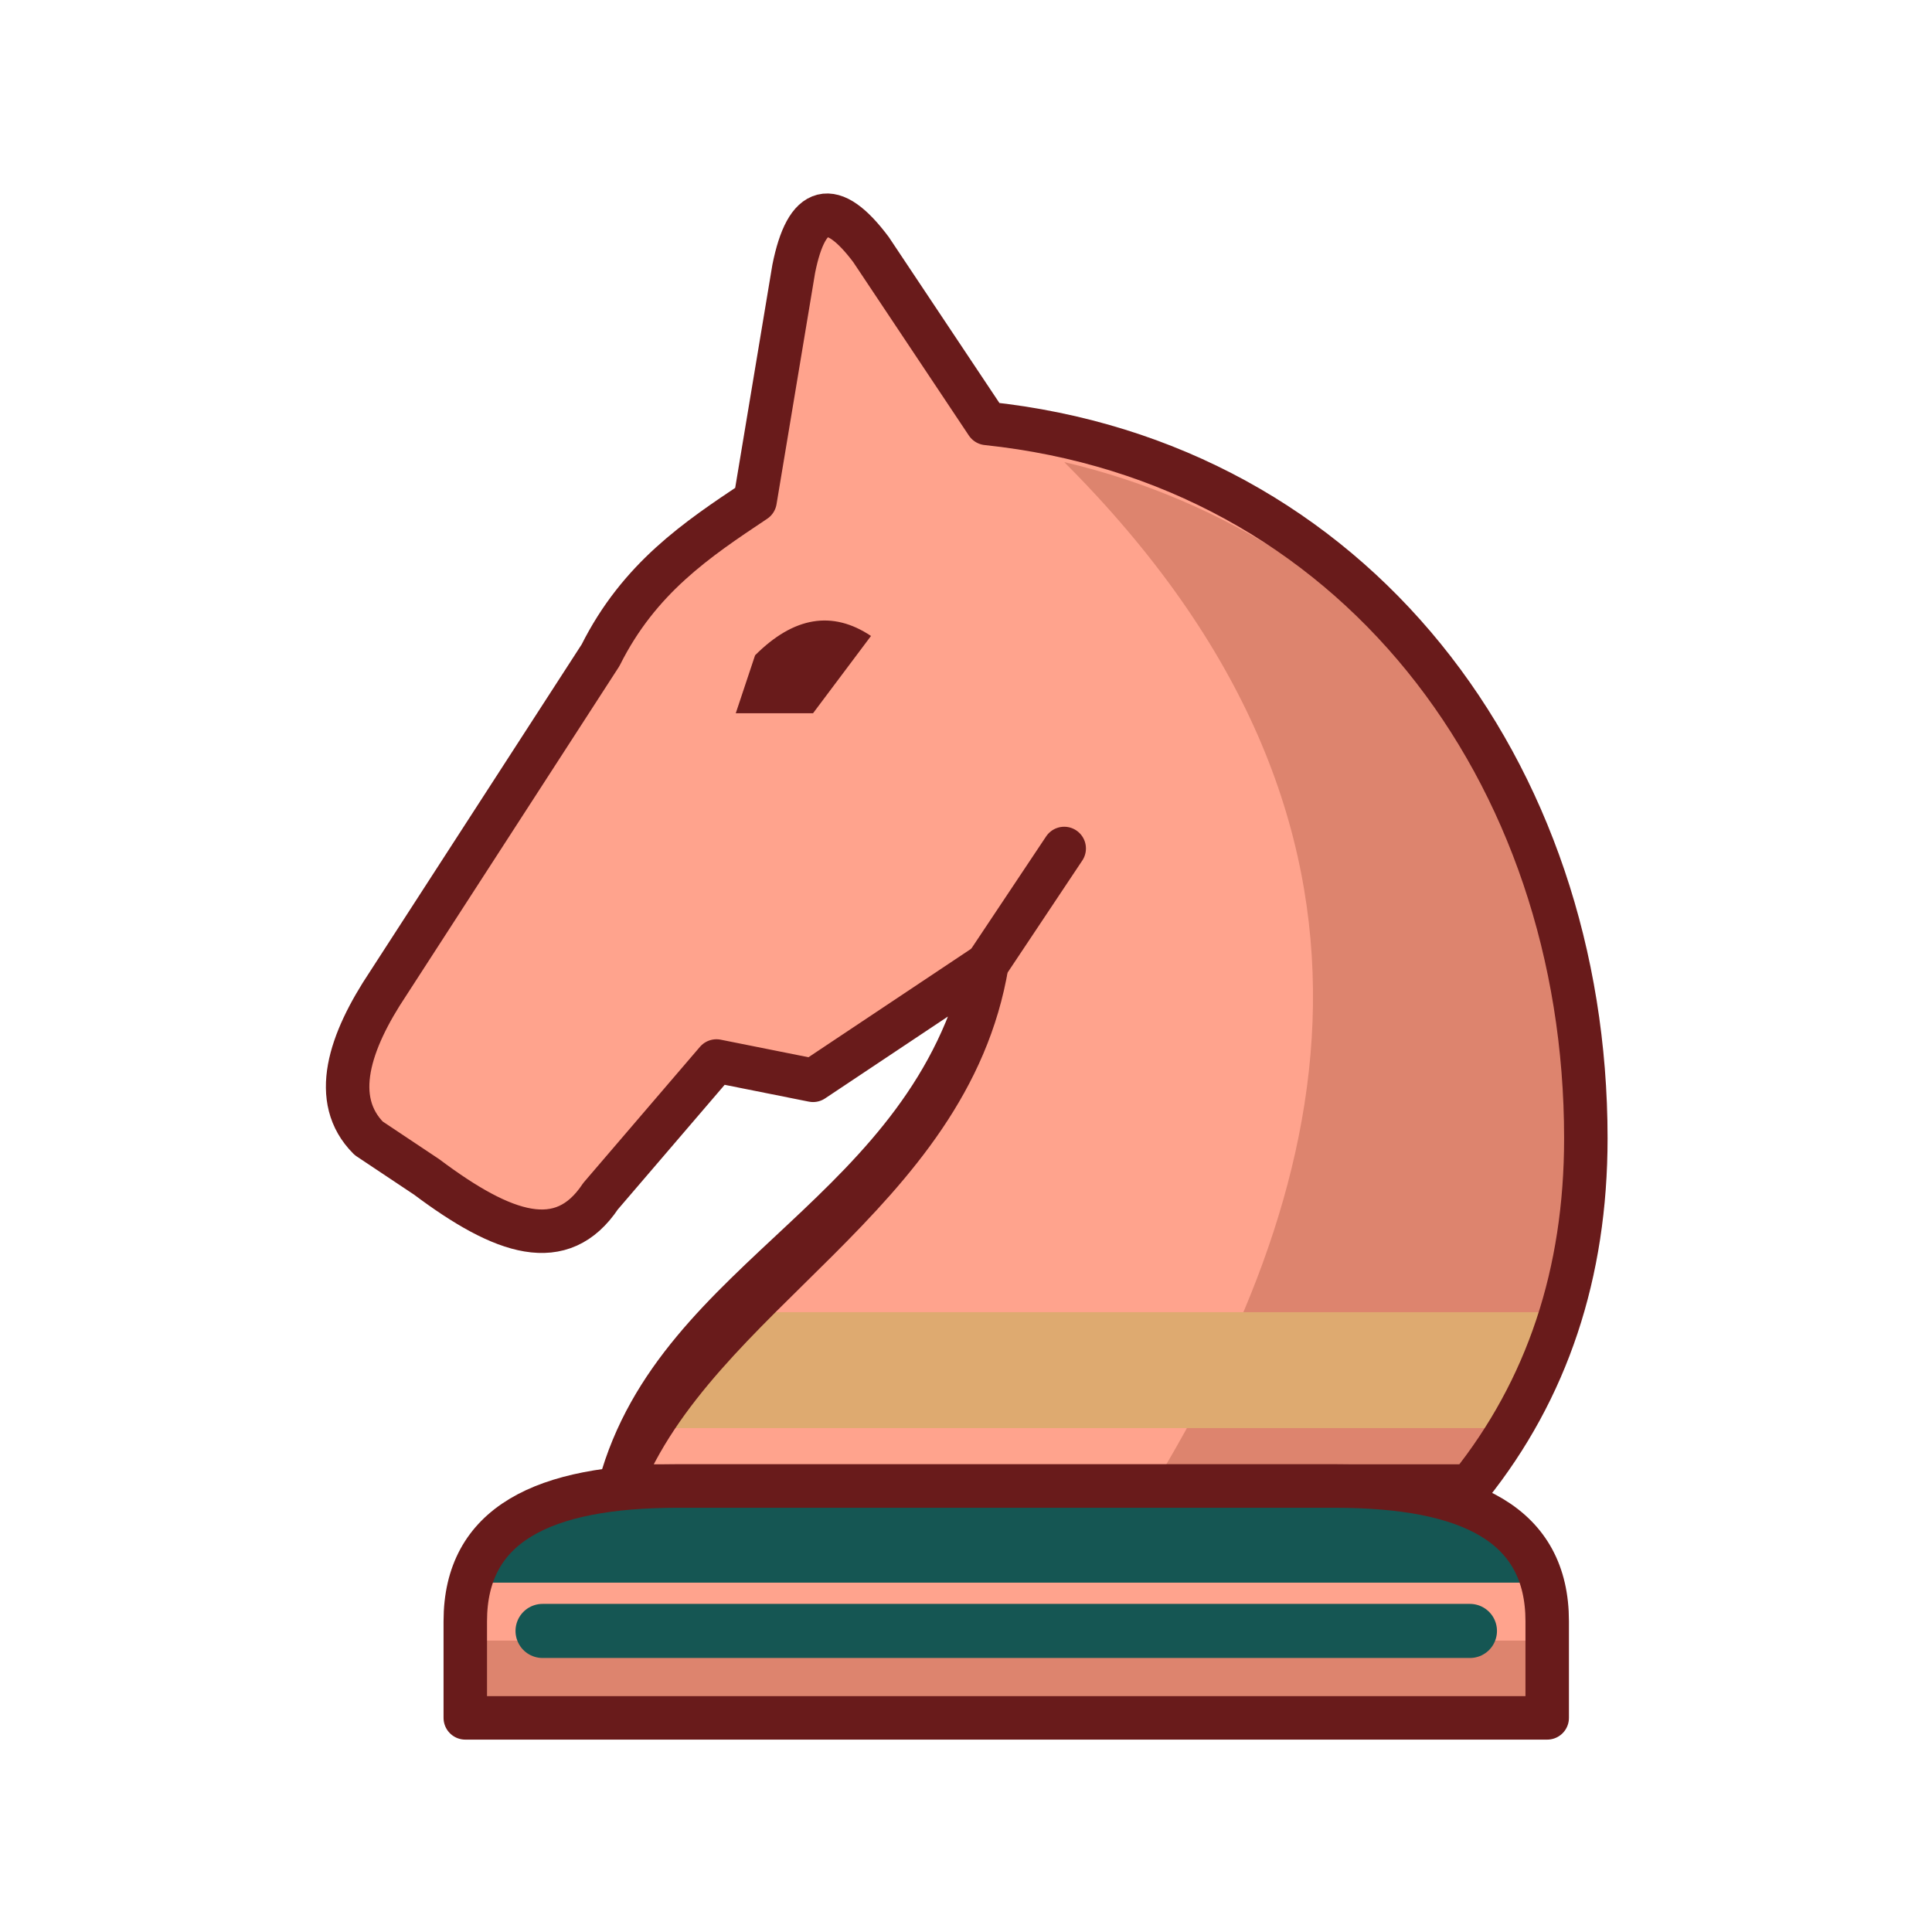
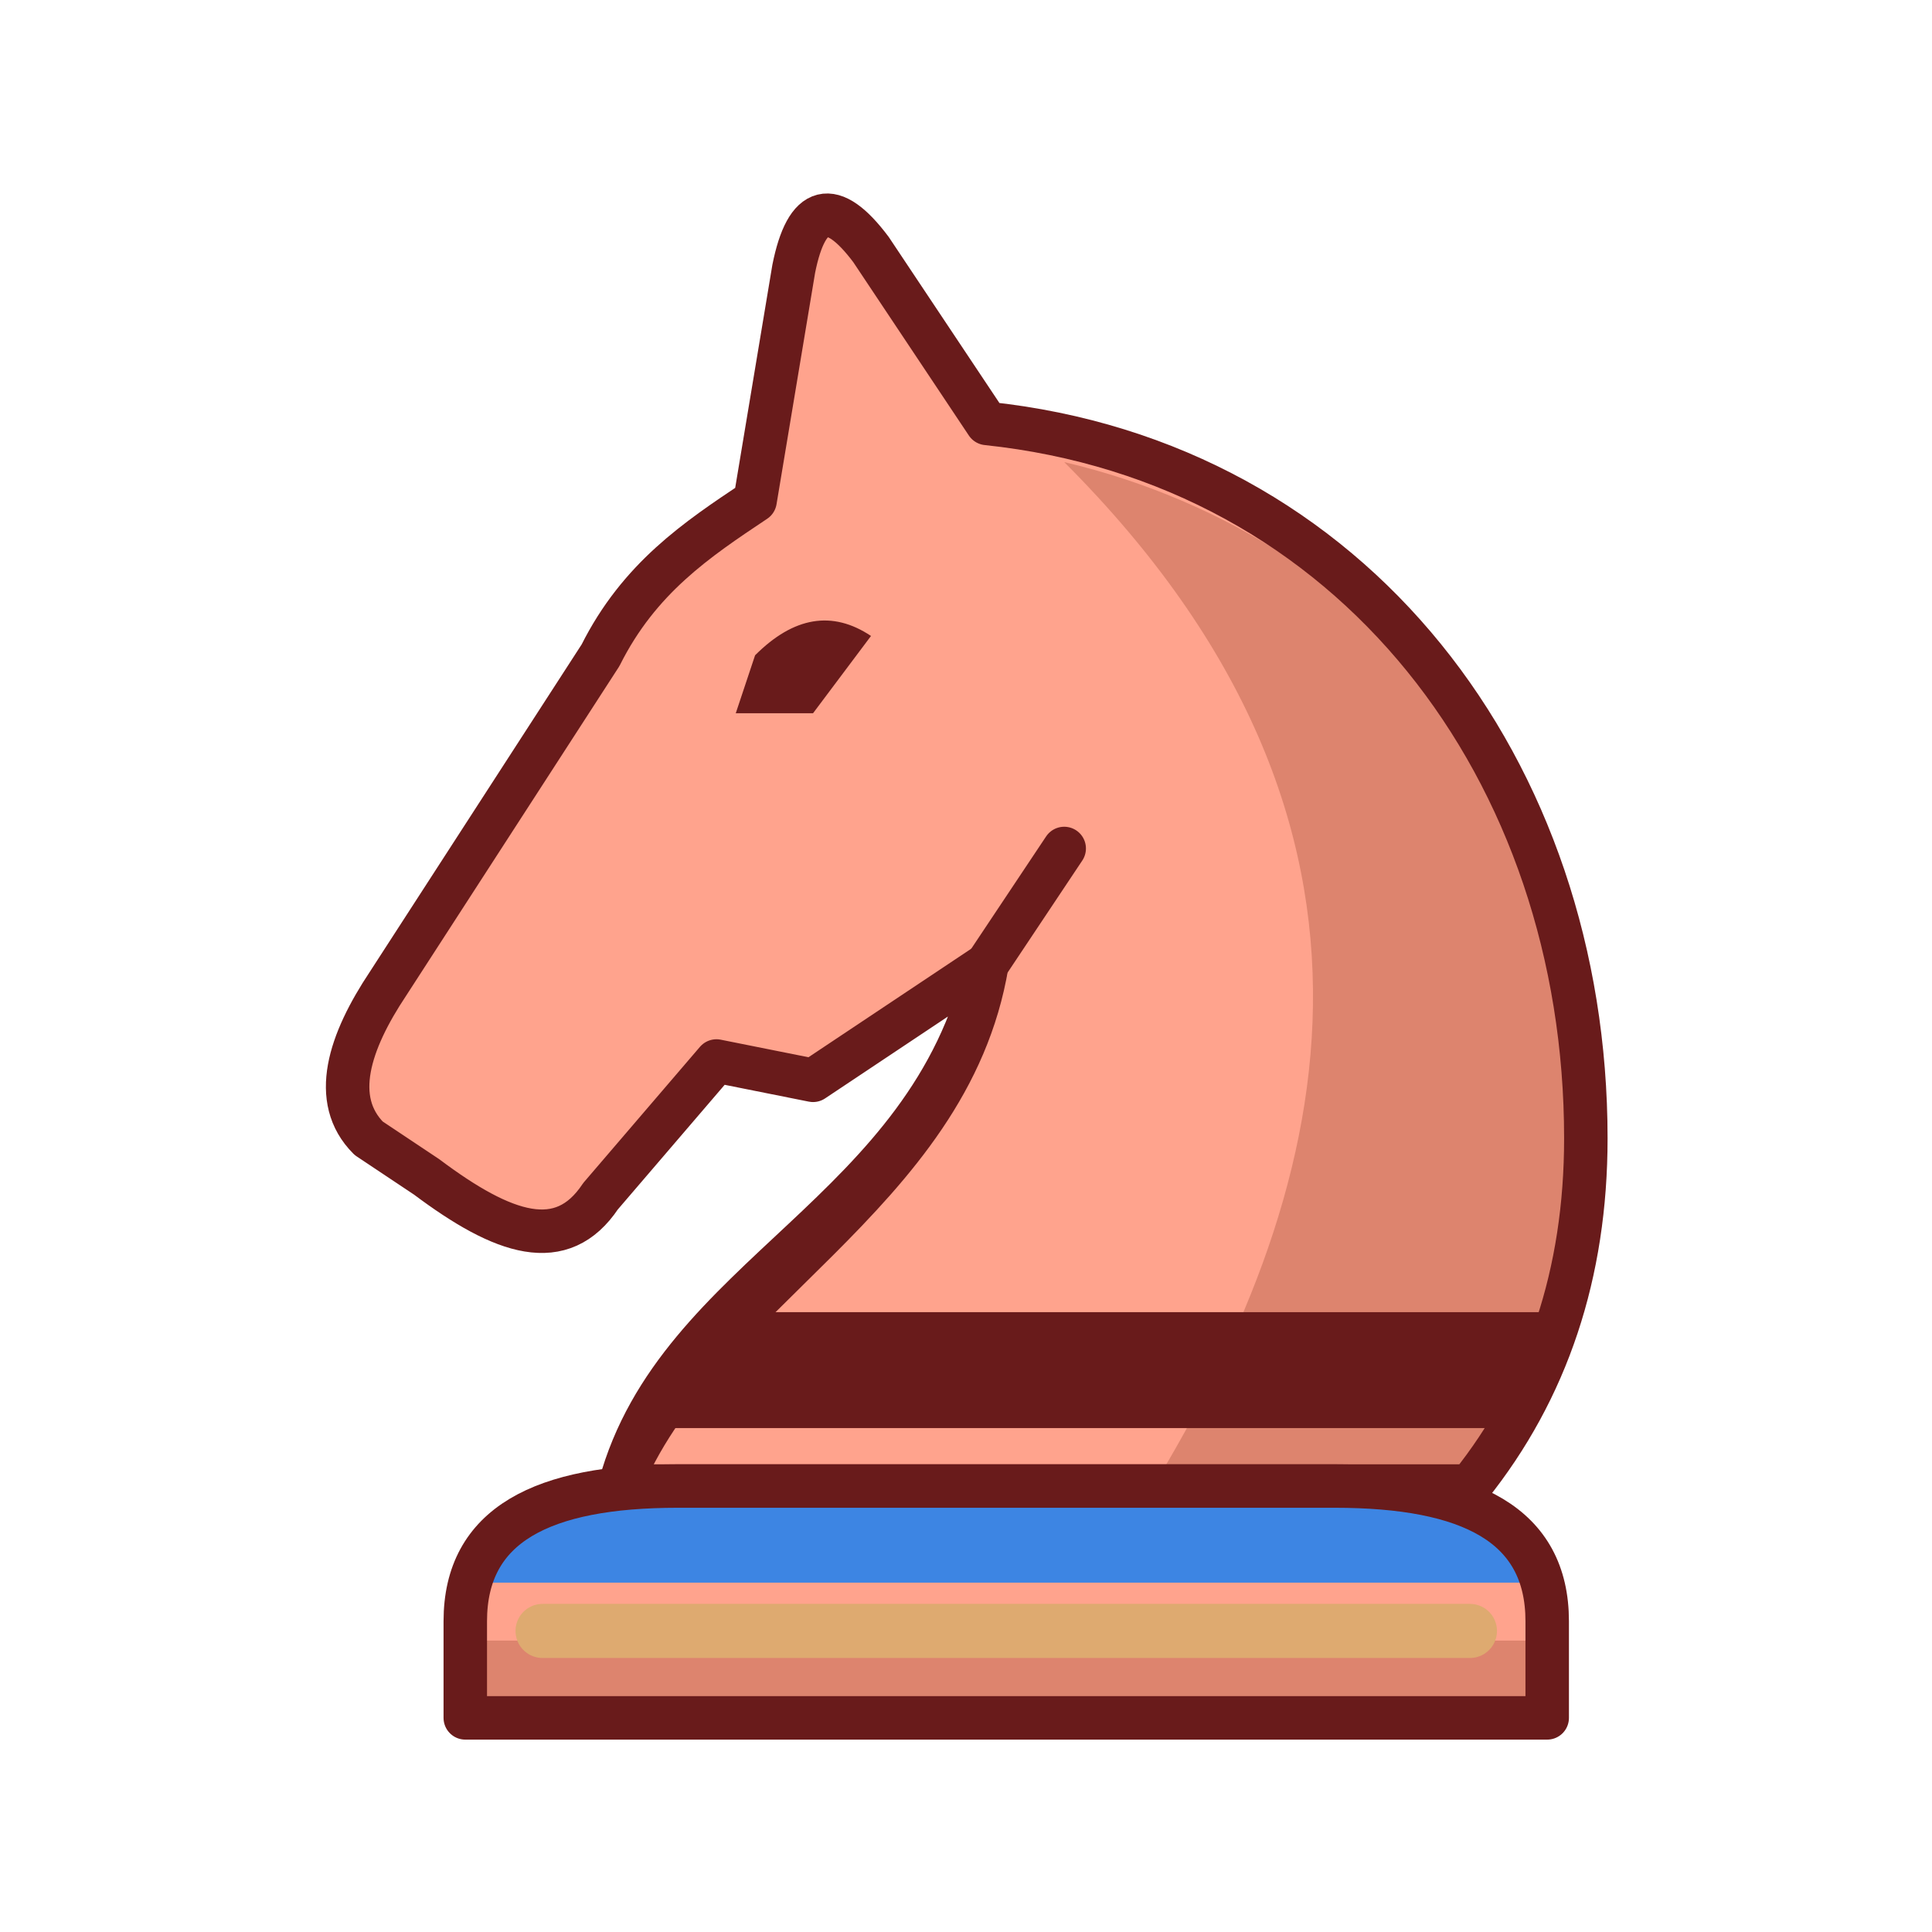
<svg xmlns="http://www.w3.org/2000/svg" viewBox="-2.083 0.083 100 100">
  <g fill="#FFA38D" stroke="#691B1B" stroke-width="2.25" stroke-linejoin="round" stroke-linecap="round">
    <path d="M30 77 C33 66 46 63 49 50 L40 56 L35 55 L29 62 C27 65 24 64 20 61 L17 59 C15 57 16 54 18 51 L29 34 C31 30 34 28 37 26 L39 14 Q40 9 43 13 L49 22 C68 24 80 40 80 59 C80 66 78 72 74 77 Z" fill="#FFA38D" stroke="none" fill-rule="evenodd" />
    <defs>
      <clipPath id="s4">
        <path d="M30 77 C33 66 46 63 49 50 L40 56 L35 55 L29 62 C27 65 24 64 20 61 L17 59 C15 57 16 54 18 51 L29 34 C31 30 34 28 37 26 L39 14 Q40 9 43 13 L49 22 C68 24 80 40 80 59 C80 66 78 72 74 77 Z" clip-rule="evenodd" />
      </clipPath>
    </defs>
    <path d="M53 24 C70 28 81 43 80 59 C80 66 78 72 74 78 H57 C67 62 72 43 53 24 Z" fill="#DD846E" stroke="none" clip-path="url(#s4)" />
    <g stroke="none" clip-path="url(#s4)">
-       <path d="M10 68 H90 V74 H10 Z" fill="#DEAA70" />
-       <path d="M10 78 H90 V82 H10 Z" fill="#155653" />
+       <path d="M10 68 H90 V74 H10 Z" fill="#691B1B" />
+       <path d="M10 78 H90 V82 H10 Z" fill="#3D85E3" />
    </g>
    <path d="M30 77 C33 66 46 63 49 50 L40 56 L35 55 L29 62 C27 65 24 64 20 61 L17 59 C15 57 16 54 18 51 L29 34 C31 30 34 28 37 26 L39 14 Q40 9 43 13 L49 22 C68 24 80 40 80 59 C80 66 78 72 74 77 Z" fill="none" />
    <path d="M30 77 C34 67 47 62 49 50 L53 44" fill="none" />
    <path d="M37 34 Q40 31 43 33 L40 37 H36 Z" fill="#691B1B" stroke="none" />
    <path d="M22 89 V84 C22 79 26 77 33 77 H67 C74 77 78 79 78 84 V89 Z" fill="#FFA38D" stroke="none" fill-rule="evenodd" />
    <defs>
      <clipPath id="s5">
        <path d="M22 89 V84 C22 79 26 77 33 77 H67 C74 77 78 79 78 84 V89 Z" clip-rule="evenodd" />
      </clipPath>
    </defs>
    <path d="M21 85 H79 V90 H21 Z" fill="#DD846E" stroke="none" clip-path="url(#s5)" />
    <g stroke="none" clip-path="url(#s5)">
-       <path d="M10 68 H90 V74 H10 Z" fill="#DEAA70" />
-       <path d="M10 78 H90 V82 H10 Z" fill="#155653" />
+       <path d="M10 68 H90 V74 H10 Z" fill="#691B1B" />
+       <path d="M10 78 H90 V82 H10 Z" fill="#3D85E3" />
    </g>
    <path d="M22 89 V84 C22 79 26 77 33 77 H67 C74 77 78 79 78 84 V89 Z" fill="none" />
-     <path d="M26 84.5 H74" fill="none" stroke="#155653" stroke-width="2.8" stroke-linecap="round" />
+     <path d="M26 84.5 H74" fill="none" stroke="#DEAA70" stroke-width="2.8" stroke-linecap="round" />
  </g>
</svg>
